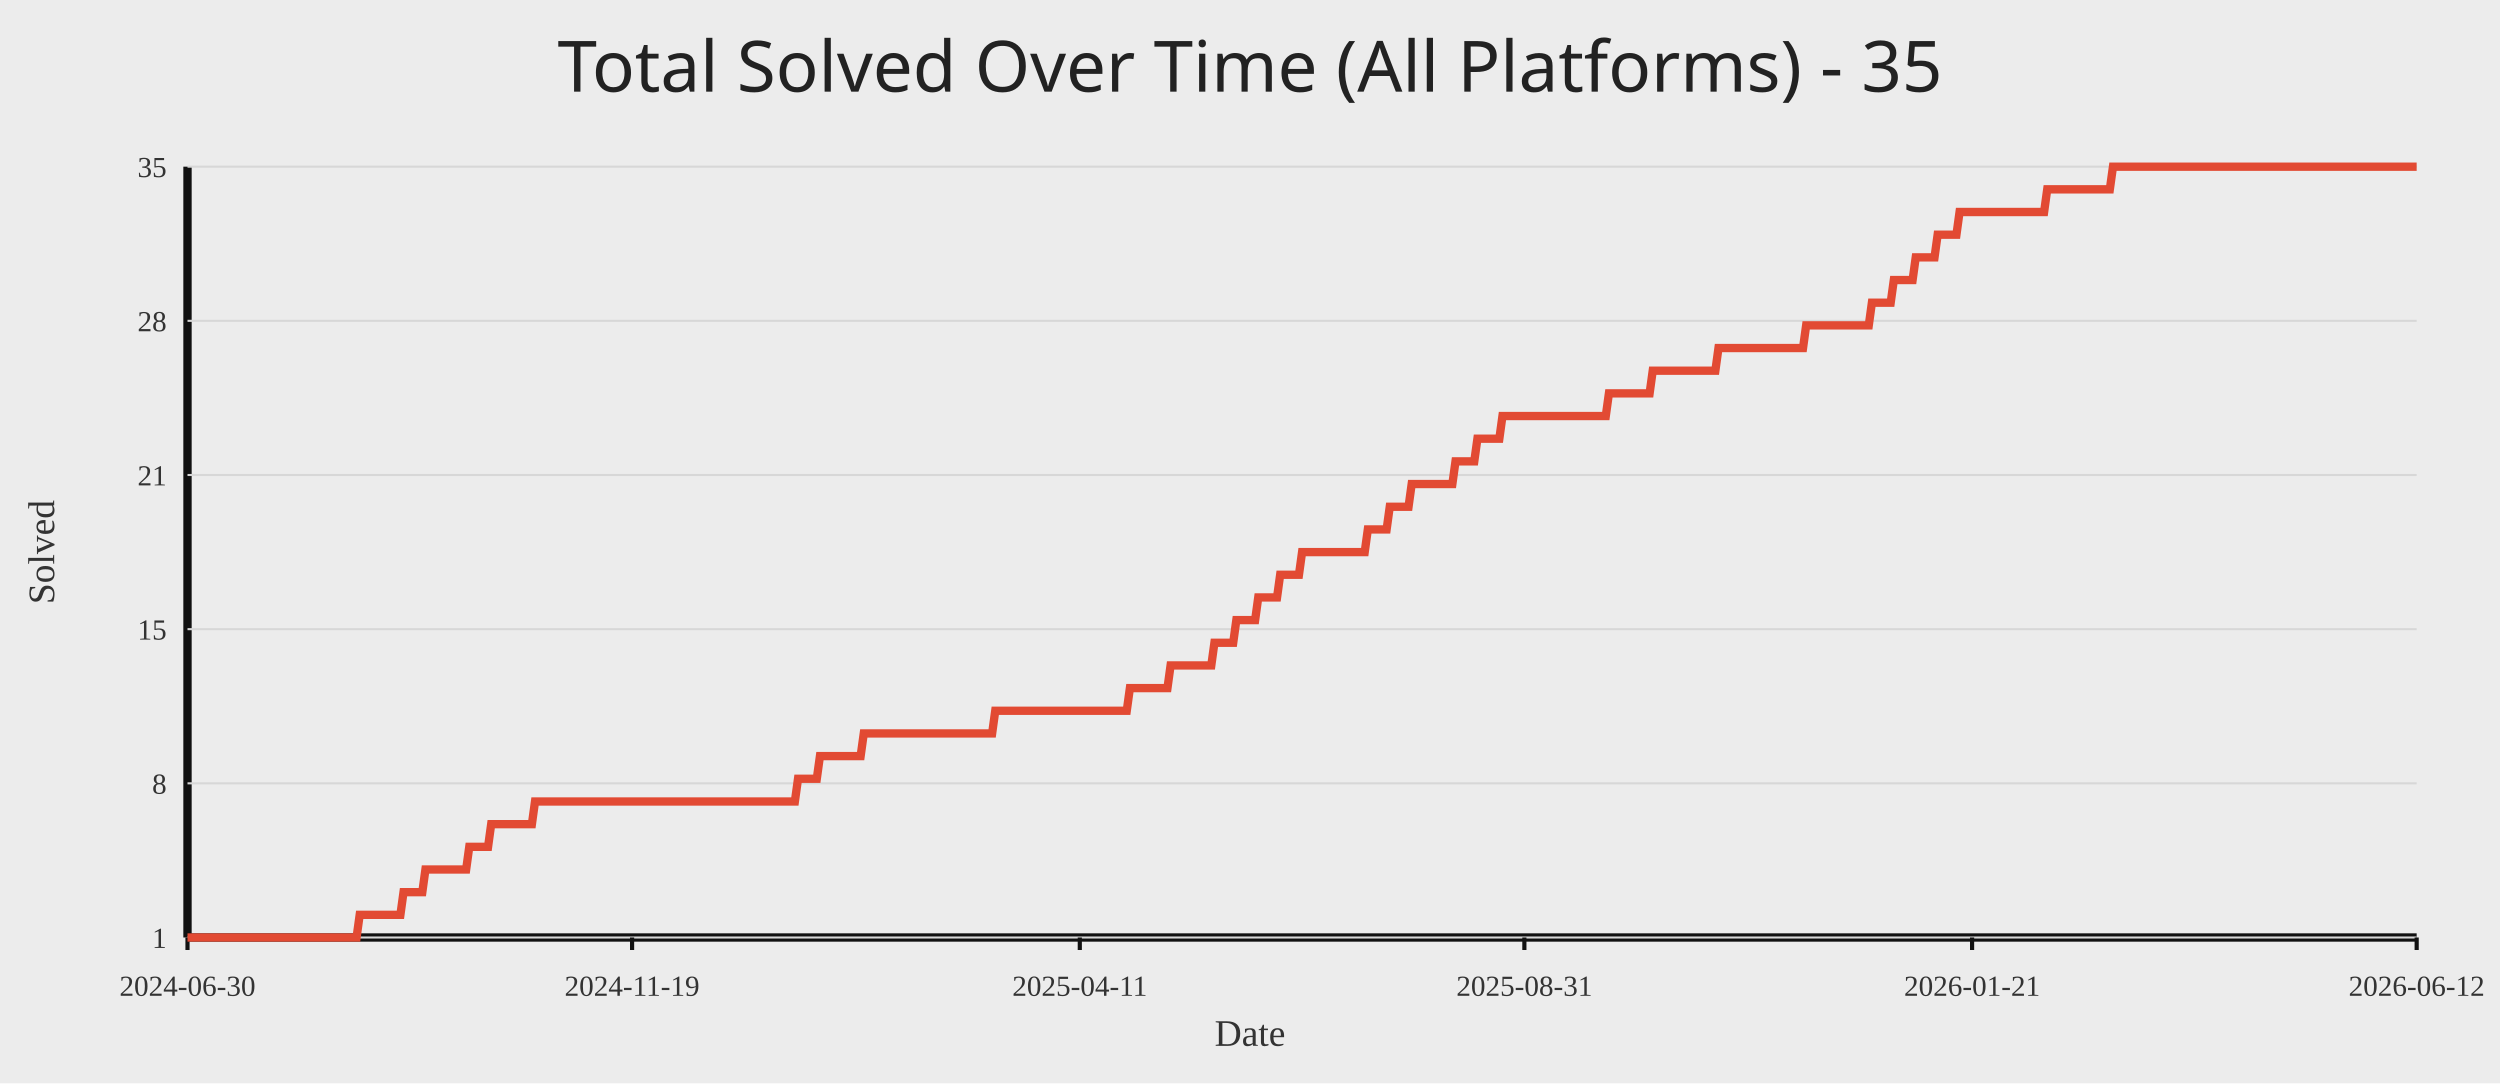
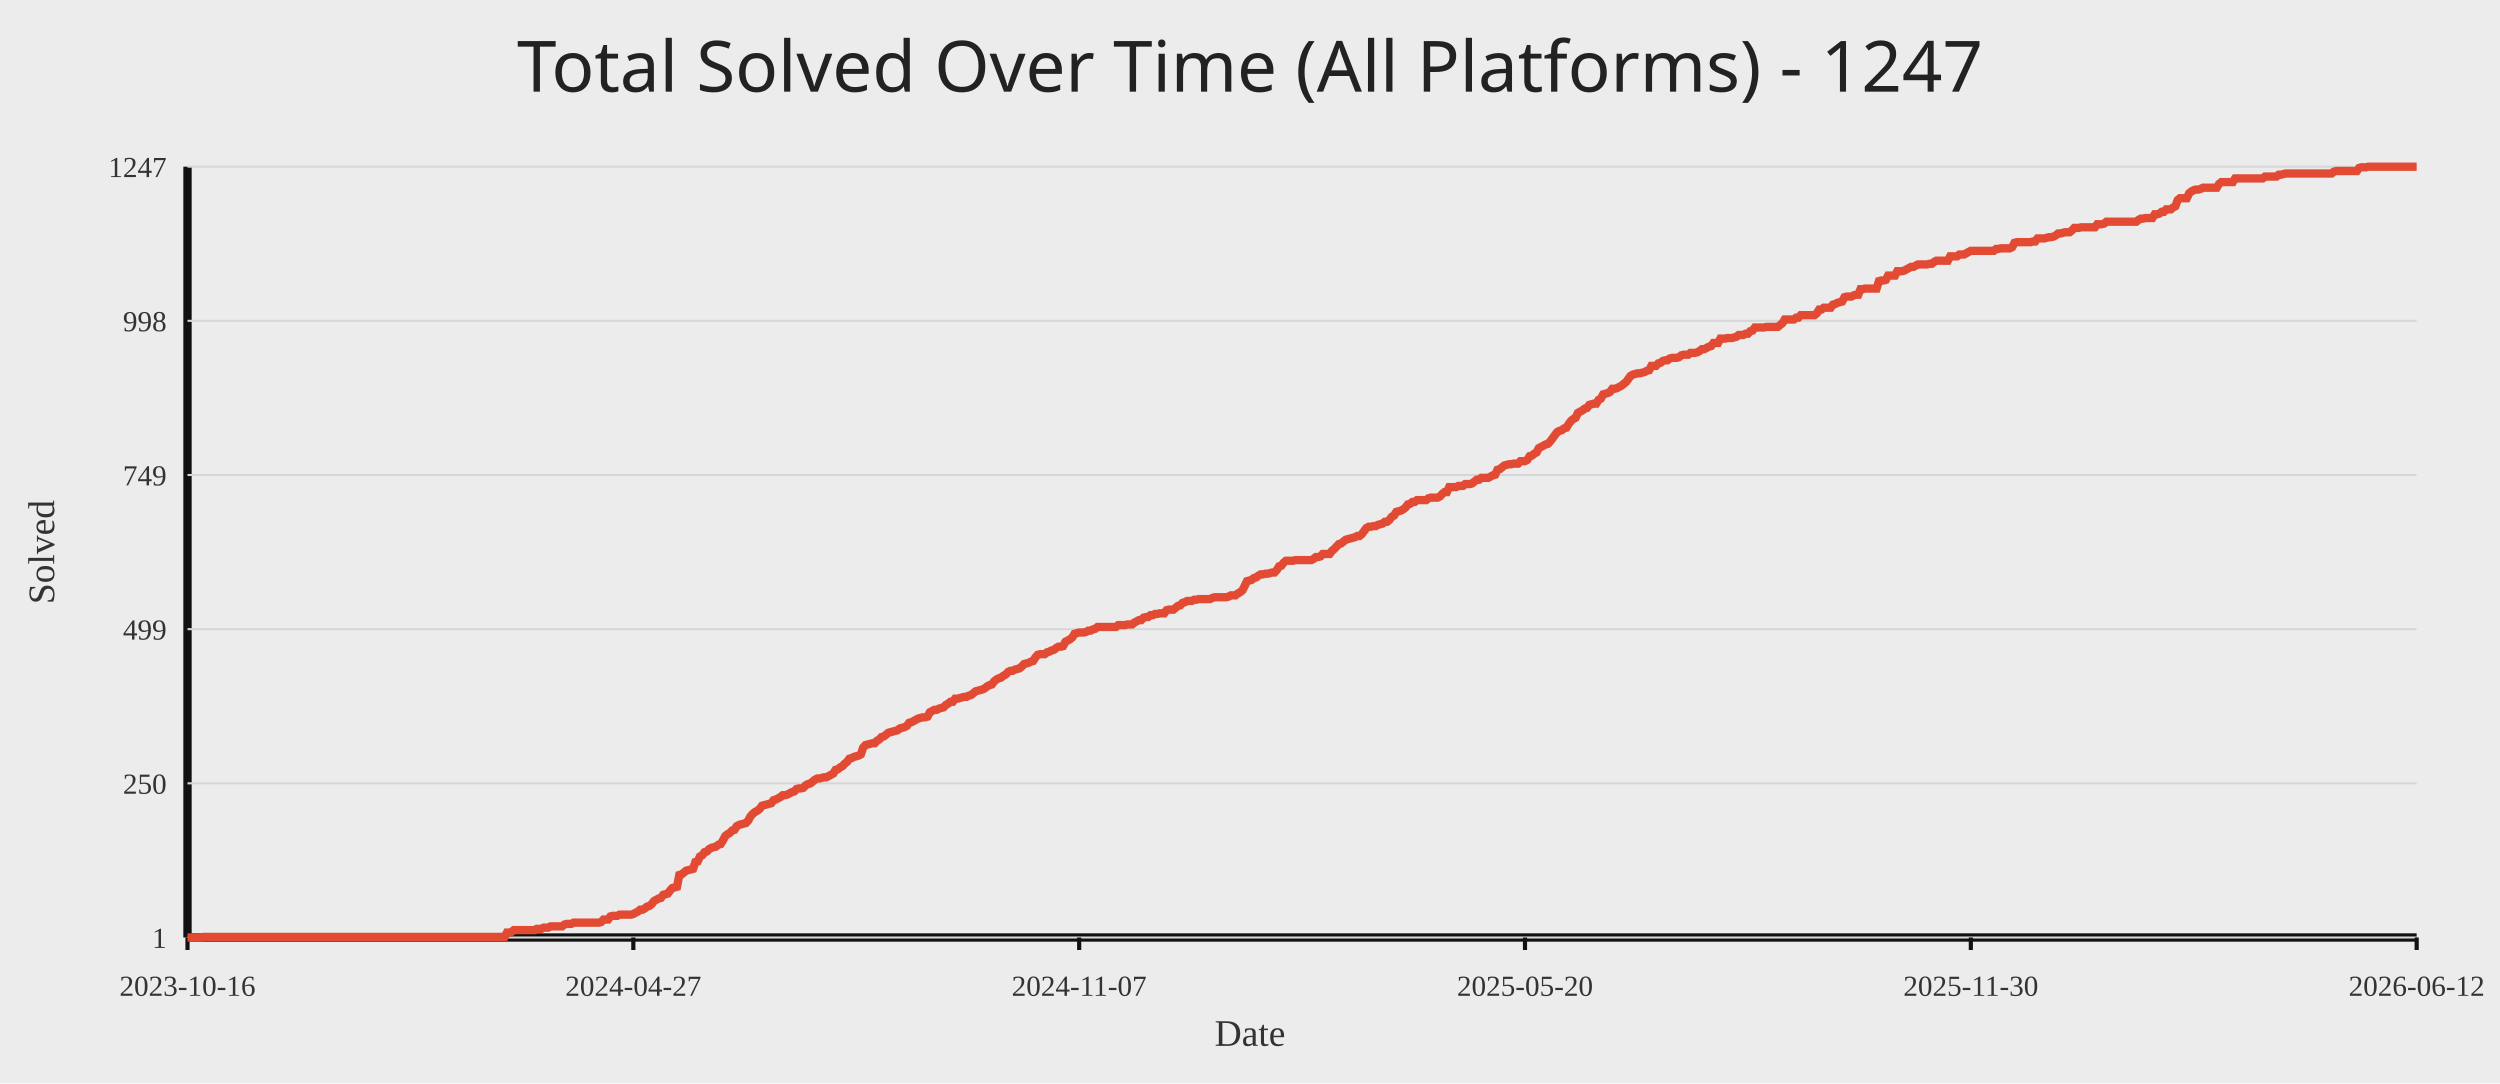
<svg xmlns="http://www.w3.org/2000/svg" width="1200" height="520">
  <rect width="100%" height="100%" fill="#ececec" />
-   <text x="50%" y="44" text-anchor="middle" fill="#222" font-size="34" font-family="Comic Sans MS, Segoe UI">Total Solved Over Time (All Platforms) - 35</text>
+   <text x="50%" y="44" text-anchor="middle" fill="#222" font-size="34" font-family="Comic Sans MS, Segoe UI">Total Solved Over Time (All Platforms) - 1247</text>
  <line x1="90" y1="450" x2="1160" y2="450" stroke="#111" stroke-width="4" />
  <line x1="90" y1="80" x2="90" y2="450" stroke="#111" stroke-width="4" />
  <line x1="90" y1="450.00" x2="1160" y2="450.00" stroke="#d7d7d7" stroke-width="1" />
  <text x="80" y="455.00" text-anchor="end" fill="#333" font-size="14">1</text>
  <line x1="90" y1="376.00" x2="1160" y2="376.00" stroke="#d7d7d7" stroke-width="1" />
-   <text x="80" y="381.00" text-anchor="end" fill="#333" font-size="14">8</text>
+   <text x="80" y="381.00" text-anchor="end" fill="#333" font-size="14">250</text>
  <line x1="90" y1="302.00" x2="1160" y2="302.00" stroke="#d7d7d7" stroke-width="1" />
-   <text x="80" y="307.00" text-anchor="end" fill="#333" font-size="14">15</text>
+   <text x="80" y="307.00" text-anchor="end" fill="#333" font-size="14">499</text>
  <line x1="90" y1="228.00" x2="1160" y2="228.00" stroke="#d7d7d7" stroke-width="1" />
-   <text x="80" y="233.00" text-anchor="end" fill="#333" font-size="14">21</text>
+   <text x="80" y="233.00" text-anchor="end" fill="#333" font-size="14">749</text>
  <line x1="90" y1="154.00" x2="1160" y2="154.00" stroke="#d7d7d7" stroke-width="1" />
-   <text x="80" y="159.00" text-anchor="end" fill="#333" font-size="14">28</text>
+   <text x="80" y="159.00" text-anchor="end" fill="#333" font-size="14">998</text>
  <line x1="90" y1="80.00" x2="1160" y2="80.00" stroke="#d7d7d7" stroke-width="1" />
-   <text x="80" y="85.00" text-anchor="end" fill="#333" font-size="14">35</text>
+   <text x="80" y="85.00" text-anchor="end" fill="#333" font-size="14">1247</text>
  <line x1="90.00" y1="450" x2="90.00" y2="456" stroke="#111" stroke-width="2" />
-   <text x="90.00" y="478" text-anchor="middle" fill="#333" font-size="14">2024-06-30</text>
-   <line x1="303.40" y1="450" x2="303.40" y2="456" stroke="#111" stroke-width="2" />
-   <text x="303.40" y="478" text-anchor="middle" fill="#333" font-size="14">2024-11-19</text>
-   <line x1="518.30" y1="450" x2="518.30" y2="456" stroke="#111" stroke-width="2" />
-   <text x="518.30" y="478" text-anchor="middle" fill="#333" font-size="14">2025-04-11</text>
-   <line x1="731.70" y1="450" x2="731.70" y2="456" stroke="#111" stroke-width="2" />
-   <text x="731.70" y="478" text-anchor="middle" fill="#333" font-size="14">2025-08-31</text>
-   <line x1="946.60" y1="450" x2="946.60" y2="456" stroke="#111" stroke-width="2" />
-   <text x="946.60" y="478" text-anchor="middle" fill="#333" font-size="14">2026-01-21</text>
+   <text x="90.00" y="478" text-anchor="middle" fill="#333" font-size="14">2023-10-16</text>
+   <line x1="304.00" y1="450" x2="304.00" y2="456" stroke="#111" stroke-width="2" />
+   <text x="304.00" y="478" text-anchor="middle" fill="#333" font-size="14">2024-04-27</text>
+   <line x1="518.00" y1="450" x2="518.00" y2="456" stroke="#111" stroke-width="2" />
+   <text x="518.00" y="478" text-anchor="middle" fill="#333" font-size="14">2024-11-07</text>
+   <line x1="732.00" y1="450" x2="732.00" y2="456" stroke="#111" stroke-width="2" />
+   <text x="732.00" y="478" text-anchor="middle" fill="#333" font-size="14">2025-05-20</text>
+   <line x1="946.00" y1="450" x2="946.00" y2="456" stroke="#111" stroke-width="2" />
+   <text x="946.00" y="478" text-anchor="middle" fill="#333" font-size="14">2025-11-30</text>
  <line x1="1160.00" y1="450" x2="1160.00" y2="456" stroke="#111" stroke-width="2" />
  <text x="1160.00" y="478" text-anchor="middle" fill="#333" font-size="14">2026-06-12</text>
-   <polyline fill="none" stroke="#e24a33" stroke-width="4" points="90.00,450.00 91.50,450.00 93.01,450.00 94.51,450.00 96.01,450.00 97.51,450.00 99.02,450.00 100.52,450.00 102.02,450.00 103.53,450.00 105.03,450.00 106.53,450.00 108.03,450.00 109.54,450.00 111.04,450.00 112.54,450.00 114.04,450.00 115.55,450.00 117.05,450.00 118.55,450.00 120.06,450.00 121.56,450.00 123.06,450.00 124.56,450.00 126.07,450.00 127.57,450.00 129.07,450.00 130.58,450.00 132.08,450.00 133.58,450.00 135.08,450.00 136.59,450.00 138.09,450.00 139.59,450.00 141.10,450.00 142.60,450.00 144.10,450.00 145.60,450.00 147.11,450.00 148.61,450.00 150.11,450.00 151.62,450.00 153.12,450.00 154.62,450.00 156.12,450.00 157.63,450.00 159.13,450.00 160.63,450.00 162.13,450.00 163.64,450.00 165.14,450.00 166.64,450.00 168.15,450.00 169.65,450.00 171.15,450.00 172.65,439.12 174.16,439.12 175.66,439.12 177.16,439.12 178.67,439.12 180.17,439.12 181.67,439.12 183.17,439.12 184.68,439.12 186.18,439.12 187.68,439.12 189.19,439.12 190.69,439.12 192.19,439.12 193.69,428.24 195.20,428.24 196.70,428.24 198.20,428.24 199.71,428.24 201.21,428.24 202.71,428.24 204.21,417.35 205.72,417.35 207.22,417.35 208.72,417.35 210.22,417.35 211.73,417.35 213.23,417.35 214.73,417.35 216.24,417.35 217.74,417.35 219.24,417.35 220.74,417.35 222.25,417.35 223.75,417.35 225.25,406.47 226.76,406.47 228.26,406.47 229.76,406.47 231.26,406.47 232.77,406.47 234.27,406.47 235.77,395.59 237.28,395.59 238.78,395.59 240.28,395.59 241.78,395.59 243.29,395.59 244.79,395.59 246.29,395.59 247.79,395.59 249.30,395.59 250.80,395.59 252.30,395.59 253.81,395.59 255.31,395.59 256.81,384.71 258.31,384.71 259.82,384.71 261.32,384.71 262.82,384.71 264.33,384.71 265.83,384.71 267.33,384.71 268.83,384.71 270.34,384.71 271.84,384.71 273.34,384.71 274.85,384.71 276.35,384.71 277.85,384.71 279.35,384.71 280.86,384.71 282.36,384.71 283.86,384.71 285.37,384.71 286.87,384.71 288.37,384.71 289.87,384.71 291.38,384.71 292.88,384.71 294.38,384.71 295.88,384.71 297.39,384.71 298.89,384.71 300.39,384.71 301.90,384.71 303.40,384.71 304.90,384.71 306.40,384.71 307.91,384.71 309.41,384.71 310.91,384.71 312.42,384.71 313.92,384.71 315.42,384.71 316.92,384.71 318.43,384.71 319.93,384.71 321.43,384.71 322.94,384.71 324.44,384.71 325.94,384.71 327.44,384.71 328.95,384.71 330.45,384.71 331.95,384.71 333.46,384.71 334.96,384.71 336.46,384.71 337.96,384.71 339.47,384.71 340.97,384.71 342.47,384.71 343.97,384.71 345.48,384.71 346.98,384.71 348.48,384.71 349.99,384.71 351.49,384.71 352.99,384.71 354.49,384.71 356.00,384.71 357.50,384.71 359.00,384.71 360.51,384.71 362.01,384.71 363.51,384.71 365.01,384.71 366.52,384.71 368.02,384.71 369.52,384.71 371.03,384.71 372.53,384.71 374.03,384.71 375.53,384.71 377.04,384.71 378.54,384.71 380.04,384.71 381.54,384.71 383.05,373.82 384.55,373.82 386.05,373.82 387.56,373.82 389.06,373.82 390.56,373.82 392.06,373.82 393.57,362.94 395.07,362.94 396.57,362.94 398.08,362.94 399.58,362.94 401.08,362.94 402.58,362.94 404.09,362.94 405.59,362.94 407.09,362.94 408.60,362.94 410.10,362.94 411.60,362.94 413.10,362.94 414.61,352.06 416.11,352.06 417.61,352.06 419.12,352.06 420.62,352.06 422.12,352.06 423.62,352.06 425.13,352.06 426.63,352.06 428.13,352.06 429.63,352.06 431.14,352.06 432.64,352.06 434.14,352.06 435.65,352.06 437.15,352.06 438.65,352.06 440.15,352.06 441.66,352.06 443.16,352.06 444.66,352.06 446.17,352.06 447.67,352.06 449.17,352.06 450.67,352.06 452.18,352.06 453.68,352.06 455.18,352.06 456.69,352.06 458.19,352.06 459.69,352.06 461.19,352.06 462.70,352.06 464.20,352.06 465.70,352.06 467.21,352.06 468.71,352.06 470.21,352.06 471.71,352.06 473.22,352.06 474.72,352.06 476.22,352.06 477.72,341.18 479.23,341.18 480.73,341.18 482.23,341.18 483.74,341.18 485.24,341.18 486.74,341.18 488.24,341.18 489.75,341.18 491.25,341.18 492.75,341.18 494.26,341.18 495.76,341.18 497.26,341.18 498.76,341.18 500.27,341.18 501.77,341.18 503.27,341.18 504.78,341.18 506.28,341.18 507.78,341.18 509.28,341.18 510.79,341.18 512.29,341.18 513.79,341.18 515.29,341.18 516.80,341.18 518.30,341.18 519.80,341.18 521.31,341.18 522.81,341.18 524.31,341.18 525.81,341.18 527.32,341.18 528.82,341.18 530.32,341.18 531.83,341.18 533.33,341.18 534.83,341.18 536.33,341.18 537.84,341.18 539.34,341.18 540.84,341.18 542.35,330.29 543.85,330.29 545.35,330.29 546.85,330.29 548.36,330.29 549.86,330.29 551.36,330.29 552.87,330.29 554.37,330.29 555.87,330.29 557.37,330.29 558.88,330.29 560.38,330.29 561.88,319.41 563.38,319.41 564.89,319.41 566.39,319.41 567.89,319.41 569.40,319.41 570.90,319.41 572.40,319.41 573.90,319.41 575.41,319.41 576.91,319.41 578.41,319.41 579.92,319.41 581.42,319.41 582.92,308.53 584.42,308.53 585.93,308.53 587.43,308.53 588.93,308.53 590.44,308.53 591.94,308.53 593.44,297.65 594.94,297.65 596.45,297.65 597.95,297.65 599.45,297.65 600.96,297.65 602.46,297.65 603.96,286.76 605.46,286.76 606.97,286.76 608.47,286.76 609.97,286.76 611.47,286.76 612.98,286.76 614.48,275.88 615.98,275.88 617.49,275.88 618.99,275.88 620.49,275.88 621.99,275.88 623.50,275.88 625.00,265.00 626.50,265.00 628.01,265.00 629.51,265.00 631.01,265.00 632.51,265.00 634.02,265.00 635.52,265.00 637.02,265.00 638.53,265.00 640.03,265.00 641.53,265.00 643.03,265.00 644.54,265.00 646.04,265.00 647.54,265.00 649.04,265.00 650.55,265.00 652.05,265.00 653.55,265.00 655.06,265.00 656.56,254.12 658.06,254.12 659.56,254.12 661.07,254.12 662.57,254.12 664.07,254.12 665.58,254.12 667.08,243.24 668.58,243.24 670.08,243.24 671.59,243.24 673.09,243.24 674.59,243.24 676.10,243.24 677.60,232.35 679.10,232.35 680.60,232.35 682.11,232.35 683.61,232.35 685.11,232.35 686.62,232.35 688.12,232.35 689.62,232.35 691.12,232.35 692.63,232.35 694.13,232.35 695.63,232.35 697.13,232.35 698.64,221.47 700.14,221.47 701.64,221.47 703.15,221.47 704.65,221.47 706.15,221.47 707.65,221.47 709.16,210.59 710.66,210.59 712.16,210.59 713.67,210.59 715.17,210.59 716.67,210.59 718.17,210.59 719.68,210.59 721.18,199.71 722.68,199.71 724.19,199.71 725.69,199.71 727.19,199.71 728.69,199.71 730.20,199.71 731.70,199.71 733.20,199.71 734.71,199.71 736.21,199.71 737.71,199.71 739.21,199.71 740.72,199.71 742.22,199.71 743.72,199.71 745.22,199.71 746.73,199.71 748.23,199.71 749.73,199.71 751.24,199.71 752.74,199.71 754.24,199.71 755.74,199.71 757.25,199.71 758.75,199.71 760.25,199.71 761.76,199.71 763.26,199.71 764.76,199.71 766.26,199.71 767.77,199.71 769.27,199.71 770.77,199.71 772.28,188.82 773.78,188.82 775.28,188.82 776.78,188.82 778.29,188.82 779.79,188.82 781.29,188.82 782.79,188.82 784.30,188.82 785.80,188.82 787.30,188.82 788.81,188.82 790.31,188.82 791.81,188.82 793.31,177.94 794.82,177.94 796.32,177.94 797.82,177.94 799.33,177.94 800.83,177.94 802.33,177.94 803.83,177.94 805.34,177.94 806.84,177.94 808.34,177.94 809.85,177.94 811.35,177.94 812.85,177.94 814.35,177.94 815.86,177.94 817.36,177.94 818.86,177.94 820.37,177.94 821.87,177.94 823.37,177.94 824.87,167.06 826.38,167.06 827.88,167.06 829.38,167.06 830.88,167.06 832.39,167.06 833.89,167.06 835.39,167.06 836.90,167.06 838.40,167.06 839.90,167.06 841.40,167.06 842.91,167.06 844.41,167.06 845.91,167.06 847.42,167.06 848.92,167.06 850.42,167.06 851.92,167.06 853.43,167.06 854.93,167.06 856.43,167.06 857.94,167.06 859.44,167.06 860.94,167.06 862.44,167.06 863.95,167.06 865.45,167.06 866.95,156.18 868.46,156.18 869.96,156.18 871.46,156.18 872.96,156.18 874.47,156.18 875.97,156.18 877.47,156.18 878.97,156.18 880.48,156.18 881.98,156.18 883.48,156.18 884.99,156.18 886.49,156.18 887.99,156.18 889.49,156.18 891.00,156.18 892.50,156.18 894.00,156.18 895.51,156.18 897.01,156.18 898.51,145.29 900.01,145.29 901.52,145.29 903.02,145.29 904.52,145.29 906.03,145.29 907.53,145.29 909.03,134.41 910.53,134.41 912.04,134.41 913.54,134.41 915.04,134.41 916.54,134.41 918.05,134.41 919.55,123.53 921.05,123.53 922.56,123.53 924.06,123.53 925.56,123.53 927.06,123.53 928.57,123.53 930.07,112.65 931.57,112.65 933.08,112.65 934.58,112.65 936.08,112.65 937.58,112.65 939.09,112.65 940.59,101.76 942.09,101.76 943.60,101.76 945.10,101.76 946.60,101.76 948.10,101.76 949.61,101.76 951.11,101.76 952.61,101.76 954.12,101.76 955.62,101.76 957.12,101.76 958.62,101.76 960.13,101.76 961.63,101.76 963.13,101.76 964.63,101.76 966.14,101.76 967.64,101.76 969.14,101.76 970.65,101.76 972.15,101.76 973.65,101.76 975.15,101.76 976.66,101.76 978.16,101.76 979.66,101.76 981.17,101.76 982.67,90.88 984.17,90.88 985.67,90.88 987.18,90.88 988.68,90.88 990.18,90.88 991.69,90.88 993.19,90.88 994.69,90.88 996.19,90.88 997.70,90.88 999.20,90.88 1000.70,90.88 1002.21,90.88 1003.71,90.88 1005.21,90.88 1006.71,90.88 1008.22,90.88 1009.72,90.88 1011.22,90.88 1012.72,90.88 1014.23,80.00 1015.73,80.00 1017.23,80.00 1018.74,80.00 1020.24,80.00 1021.74,80.00 1023.24,80.00 1024.75,80.00 1026.25,80.00 1027.75,80.00 1029.26,80.00 1030.76,80.00 1032.26,80.00 1033.76,80.00 1035.27,80.00 1036.77,80.00 1038.27,80.00 1039.78,80.00 1041.28,80.00 1042.78,80.00 1044.28,80.00 1045.79,80.00 1047.29,80.00 1048.79,80.00 1050.29,80.00 1051.80,80.00 1053.30,80.00 1054.80,80.00 1056.31,80.00 1057.81,80.00 1059.31,80.00 1060.81,80.00 1062.32,80.00 1063.82,80.00 1065.32,80.00 1066.83,80.00 1068.33,80.00 1069.83,80.00 1071.33,80.00 1072.84,80.00 1074.34,80.00 1075.84,80.00 1077.35,80.00 1078.85,80.00 1080.35,80.00 1081.85,80.00 1083.36,80.00 1084.86,80.00 1086.36,80.00 1087.87,80.00 1089.37,80.00 1090.87,80.00 1092.37,80.00 1093.88,80.00 1095.38,80.00 1096.88,80.00 1098.38,80.00 1099.89,80.00 1101.39,80.00 1102.89,80.00 1104.40,80.00 1105.90,80.00 1107.40,80.00 1108.90,80.00 1110.41,80.00 1111.91,80.00 1113.41,80.00 1114.92,80.00 1116.42,80.00 1117.92,80.00 1119.42,80.00 1120.93,80.00 1122.43,80.00 1123.93,80.00 1125.44,80.00 1126.94,80.00 1128.44,80.00 1129.94,80.00 1131.45,80.00 1132.95,80.00 1134.45,80.00 1135.96,80.00 1137.46,80.00 1138.96,80.00 1140.46,80.00 1141.97,80.00 1143.47,80.00 1144.97,80.00 1146.47,80.00 1147.98,80.00 1149.48,80.00 1150.98,80.00 1152.49,80.00 1153.99,80.00 1155.49,80.00 1156.99,80.00 1158.50,80.00 1160.00,80.00" />
+   <polyline fill="none" stroke="#e24a33" stroke-width="4" points="90.00,450.00 91.10,450.00 92.21,450.00 93.31,450.00 94.41,450.00 95.52,450.00 96.62,450.00 97.72,449.70 98.82,449.70 99.93,449.70 101.03,449.70 102.13,449.70 103.24,449.70 104.34,449.70 105.44,449.70 106.55,449.70 107.65,449.70 108.75,449.70 109.86,449.70 110.96,449.70 112.06,449.70 113.16,449.70 114.27,449.70 115.37,449.70 116.47,449.70 117.58,449.70 118.68,449.70 119.78,449.70 120.89,449.70 121.99,449.70 123.09,449.70 124.20,449.70 125.30,449.70 126.40,449.70 127.51,449.70 128.61,449.70 129.71,449.70 130.81,449.70 131.92,449.70 133.02,449.70 134.12,449.70 135.23,449.70 136.33,449.70 137.43,449.70 138.54,449.70 139.64,449.70 140.74,449.70 141.85,449.70 142.95,449.70 144.05,449.70 145.15,449.70 146.26,449.70 147.36,449.70 148.46,449.70 149.57,449.70 150.67,449.70 151.77,449.70 152.88,449.70 153.98,449.70 155.08,449.70 156.19,449.70 157.29,449.70 158.39,449.70 159.49,449.70 160.60,449.70 161.70,449.70 162.80,449.70 163.91,449.70 165.01,449.70 166.11,449.70 167.22,449.70 168.32,449.70 169.42,449.70 170.53,449.70 171.63,449.70 172.73,449.70 173.84,449.70 174.94,449.70 176.04,449.70 177.14,449.70 178.25,449.70 179.35,449.70 180.45,449.70 181.56,449.70 182.66,449.70 183.76,449.70 184.87,449.70 185.97,449.70 187.07,449.70 188.18,449.70 189.28,449.70 190.38,449.70 191.48,449.70 192.59,449.70 193.69,449.70 194.79,449.70 195.90,449.70 197.00,449.70 198.10,449.70 199.21,449.70 200.31,449.70 201.41,449.70 202.52,449.70 203.62,449.70 204.72,449.70 205.82,449.70 206.93,449.70 208.03,449.70 209.13,449.70 210.24,449.70 211.34,449.70 212.44,449.70 213.55,449.70 214.65,449.70 215.75,449.70 216.86,449.70 217.96,449.70 219.06,449.70 220.16,449.70 221.27,449.70 222.37,449.70 223.47,449.70 224.58,449.70 225.68,449.70 226.78,449.70 227.89,449.70 228.99,449.70 230.09,449.70 231.20,449.70 232.30,449.70 233.40,449.70 234.51,449.70 235.61,449.70 236.71,449.70 237.81,449.70 238.92,449.70 240.02,449.70 241.12,449.70 242.23,449.70 243.33,447.62 244.43,447.62 245.54,447.33 246.64,446.44 247.74,446.44 248.85,446.44 249.95,446.44 251.05,446.44 252.15,446.44 253.26,446.44 254.36,446.44 255.46,446.44 256.57,446.44 257.67,445.84 258.77,445.84 259.88,445.84 260.98,445.25 262.08,445.25 263.19,445.25 264.29,444.65 265.39,444.65 266.49,444.65 267.60,444.65 268.70,444.65 269.80,444.65 270.91,443.76 272.01,443.47 273.11,443.47 274.22,443.47 275.32,442.87 276.42,442.87 277.53,442.87 278.63,442.87 279.73,442.87 280.84,442.87 281.94,442.87 283.04,442.87 284.14,442.87 285.25,442.87 286.35,442.87 287.45,442.87 288.56,442.58 289.66,441.39 290.76,441.39 291.87,441.39 292.97,439.90 294.07,439.61 295.18,439.61 296.28,439.61 297.38,439.01 298.48,439.01 299.59,439.01 300.69,439.01 301.79,439.01 302.90,439.01 304.00,438.72 305.10,438.12 306.21,437.53 307.31,436.64 308.41,436.64 309.52,436.04 310.62,435.15 311.72,434.86 312.82,433.96 313.93,432.48 315.03,431.89 316.13,431.29 317.24,431.00 318.34,429.51 319.44,429.21 320.55,428.92 321.65,427.43 322.75,426.24 323.86,425.95 324.96,425.65 326.06,420.01 327.16,419.71 328.27,418.82 329.37,417.93 330.47,417.63 331.58,417.34 332.68,417.04 333.78,413.77 334.89,413.48 335.99,411.10 337.09,410.51 338.20,409.02 339.30,408.72 340.40,407.54 341.51,406.94 342.61,406.65 343.71,406.35 344.81,405.46 345.92,405.16 347.02,403.38 348.12,401.30 349.23,400.41 350.33,399.82 351.43,398.63 352.54,398.33 353.64,396.55 354.74,395.96 355.85,395.66 356.95,395.36 358.05,395.06 359.15,393.88 360.26,391.80 361.36,390.61 362.46,389.72 363.57,389.13 364.67,388.23 365.77,386.75 366.88,386.45 367.98,386.16 369.08,385.86 370.19,385.56 371.29,384.08 372.39,383.78 373.49,383.19 374.60,382.59 375.70,381.70 376.80,381.70 377.91,381.40 379.01,380.81 380.11,380.22 381.22,379.92 382.32,378.73 383.42,378.43 384.53,378.43 385.63,378.14 386.73,376.95 387.84,376.36 388.94,376.06 390.04,375.17 391.14,374.28 392.25,373.68 393.35,373.68 394.45,373.39 395.56,373.09 396.66,373.09 397.76,372.50 398.87,371.90 399.97,371.31 401.07,369.53 402.18,369.23 403.28,368.34 404.38,367.74 405.48,366.56 406.59,365.67 407.69,364.18 408.79,363.88 409.90,363.29 411.00,362.99 412.10,362.70 413.21,362.10 414.31,358.84 415.41,357.65 416.52,357.35 417.62,357.05 418.72,356.76 419.82,356.76 420.93,355.57 422.03,354.98 423.13,353.79 424.24,353.49 425.34,352.60 426.44,351.71 427.55,351.41 428.65,351.12 429.75,350.82 430.86,350.52 431.96,349.63 433.06,349.33 434.16,349.04 435.27,348.44 436.37,346.96 437.47,346.66 438.58,346.07 439.68,345.47 440.78,344.88 441.89,344.58 442.99,344.29 444.09,344.29 445.20,343.99 446.30,341.91 447.40,341.32 448.51,340.72 449.61,340.72 450.71,340.13 451.81,339.83 452.92,339.53 454.02,338.35 455.12,337.75 456.23,336.86 457.33,336.86 458.43,335.38 459.54,335.38 460.64,335.08 461.74,334.78 462.85,334.49 463.95,334.49 465.05,333.89 466.15,333.60 467.26,332.70 468.36,331.81 469.46,331.52 470.57,331.22 471.67,330.92 472.77,330.33 473.88,329.44 474.98,328.84 476.08,328.55 477.19,327.06 478.29,326.17 479.39,325.58 480.49,325.28 481.60,324.39 482.70,323.80 483.80,322.61 484.91,322.01 486.01,322.01 487.11,321.42 488.22,321.12 489.32,320.83 490.42,319.94 491.53,318.75 492.63,318.45 493.73,318.15 494.84,317.56 495.94,317.26 497.04,315.48 498.14,314.29 499.25,314.00 500.35,314.00 501.45,314.00 502.56,313.11 503.66,312.81 504.76,312.22 505.87,311.92 506.97,311.03 508.07,310.43 509.18,310.43 510.28,310.14 511.38,308.06 512.48,307.46 513.59,306.87 514.69,305.98 515.79,304.20 516.90,303.90 518.00,303.60 519.10,303.60 520.21,303.60 521.31,303.31 522.41,302.71 523.52,302.71 524.62,302.12 525.72,301.82 526.82,300.93 527.93,300.93 529.03,300.93 530.13,300.93 531.24,300.93 532.34,300.93 533.44,300.93 534.55,300.93 535.65,300.93 536.75,300.04 537.86,300.04 538.96,300.04 540.06,300.04 541.16,299.74 542.27,299.74 543.37,299.74 544.47,298.85 545.58,298.26 546.68,297.66 547.78,297.66 548.89,296.48 549.99,296.18 551.09,296.18 552.20,295.29 553.30,295.29 554.40,294.70 555.51,294.70 556.61,294.40 557.71,294.40 558.81,294.40 559.92,292.91 561.02,292.62 562.12,292.62 563.23,292.62 564.33,291.73 565.43,290.83 566.54,290.54 567.64,289.35 568.74,289.05 569.85,288.46 570.95,288.46 572.05,288.46 573.15,287.87 574.26,287.87 575.36,287.57 576.46,287.57 577.57,287.57 578.67,287.57 579.77,287.57 580.88,287.57 581.98,286.97 583.08,286.68 584.19,286.68 585.29,286.68 586.39,286.68 587.49,286.68 588.60,286.68 589.70,286.38 590.80,285.79 591.91,285.79 593.01,285.79 594.11,284.90 595.22,284.30 596.32,283.41 597.42,281.33 598.53,278.96 599.63,278.66 600.73,278.36 601.84,277.47 602.94,277.17 604.04,276.28 605.14,275.69 606.25,275.69 607.35,275.39 608.45,275.39 609.56,275.10 610.66,274.80 611.76,274.80 612.87,273.61 613.97,271.83 615.07,271.53 616.18,270.05 617.28,269.16 618.38,269.16 619.48,269.16 620.59,269.16 621.69,268.86 622.79,268.86 623.90,268.86 625.00,268.86 626.10,268.86 627.21,268.86 628.31,268.86 629.41,268.86 630.52,268.27 631.62,267.38 632.72,267.38 633.82,267.08 634.93,265.89 636.03,265.89 637.13,265.89 638.24,265.89 639.34,264.41 640.44,263.52 641.55,262.33 642.65,261.14 643.75,260.84 644.86,259.95 645.96,259.06 647.06,258.76 648.16,258.47 649.27,258.17 650.37,257.87 651.47,257.28 652.58,257.28 653.68,256.39 654.78,254.90 655.89,253.42 656.99,252.83 658.09,252.83 659.20,252.53 660.30,252.53 661.40,251.93 662.51,251.64 663.61,251.34 664.71,250.45 665.81,250.45 666.92,249.56 668.02,248.07 669.12,247.48 670.23,245.70 671.33,245.40 672.43,245.10 673.54,244.51 674.64,243.62 675.74,242.13 676.85,241.84 677.95,240.95 679.05,240.95 680.15,240.06 681.26,240.06 682.36,240.06 683.46,240.06 684.57,240.06 685.67,239.17 686.77,238.87 687.88,238.87 688.98,238.87 690.08,238.87 691.19,238.27 692.29,237.09 693.39,236.20 694.49,236.20 695.60,233.82 696.70,233.82 697.80,233.82 698.91,233.82 700.01,233.23 701.11,233.23 702.22,233.23 703.32,232.34 704.42,232.34 705.53,232.34 706.63,232.04 707.73,231.15 708.84,230.26 709.94,230.26 711.04,229.37 712.14,229.37 713.25,229.37 714.35,229.37 715.45,228.77 716.56,228.18 717.66,227.88 718.76,225.51 719.87,225.21 720.97,224.32 722.07,223.43 723.18,223.13 724.28,222.83 725.38,222.83 726.48,222.54 727.59,222.54 728.69,222.54 729.79,221.35 730.90,221.35 732.00,221.35 733.10,220.75 734.21,218.97 735.31,218.68 736.41,217.78 737.52,217.19 738.62,215.11 739.72,214.52 740.82,213.92 741.93,213.33 743.03,213.03 744.13,211.85 745.24,210.36 746.34,208.88 747.44,207.39 748.55,206.80 749.65,206.50 750.75,205.61 751.86,205.31 752.96,203.53 754.06,202.05 755.16,201.16 756.27,200.56 757.37,198.19 758.47,197.59 759.58,197.00 760.68,196.11 761.78,195.81 762.89,194.33 763.99,194.03 765.09,193.73 766.20,193.73 767.30,191.95 768.40,191.36 769.51,189.28 770.61,188.98 771.71,188.68 772.81,188.09 773.92,186.61 775.02,186.61 776.12,186.31 777.23,185.71 778.33,185.12 779.43,184.23 780.54,183.34 781.64,181.85 782.74,180.37 783.85,179.78 784.95,179.48 786.05,179.18 787.15,179.18 788.26,178.88 789.36,178.59 790.46,177.99 791.57,177.70 792.67,175.62 793.77,175.62 794.88,175.62 795.98,174.43 797.08,174.13 798.19,173.24 799.29,172.95 800.39,172.95 801.49,172.05 802.60,171.76 803.70,171.76 804.80,171.76 805.91,171.46 807.01,170.57 808.11,170.27 809.22,170.27 810.32,170.27 811.42,169.38 812.53,169.38 813.63,169.38 814.73,169.09 815.84,168.49 816.94,167.60 818.04,167.60 819.14,167.01 820.25,166.41 821.35,166.12 822.45,164.63 823.56,164.63 824.66,164.63 825.76,162.55 826.87,162.55 827.97,162.55 829.07,162.26 830.18,162.26 831.28,162.26 832.38,161.96 833.48,161.66 834.59,160.77 835.69,160.77 836.79,160.77 837.90,160.18 839.00,160.18 840.10,158.99 841.21,158.69 842.31,157.21 843.41,157.21 844.52,157.21 845.62,157.21 846.72,157.21 847.82,156.91 848.93,156.91 850.03,156.91 851.13,156.91 852.24,156.91 853.34,156.91 854.44,156.02 855.55,155.13 856.65,153.35 857.75,153.35 858.86,153.35 859.96,153.35 861.06,153.35 862.16,152.46 863.27,152.46 864.37,151.27 865.47,151.27 866.58,151.27 867.68,151.27 868.78,151.27 869.89,151.27 870.99,151.27 872.09,150.38 873.20,148.60 874.30,148.60 875.40,147.70 876.51,147.70 877.61,147.70 878.71,147.70 879.81,146.22 880.92,145.92 882.02,145.33 883.12,145.03 884.23,144.74 885.33,142.66 886.43,142.36 887.54,142.36 888.64,142.36 889.74,141.77 890.85,141.47 891.95,141.47 893.05,138.80 894.15,138.80 895.26,138.50 896.36,138.50 897.46,138.50 898.57,138.50 899.67,138.50 900.77,138.50 901.88,134.94 902.98,134.64 904.08,134.64 905.19,134.34 906.29,132.26 907.39,132.26 908.49,132.26 909.60,132.26 910.70,130.18 911.80,130.18 912.91,130.18 914.01,129.89 915.11,129.29 916.22,128.70 917.32,128.11 918.42,128.11 919.53,127.51 920.63,126.92 921.73,126.92 922.84,126.92 923.94,126.92 925.04,126.92 926.14,126.62 927.25,126.62 928.35,125.73 929.45,125.14 930.56,125.14 931.66,125.14 932.76,125.14 933.87,125.14 934.97,125.14 936.07,123.06 937.18,123.06 938.28,123.06 939.38,123.06 940.48,122.17 941.59,122.17 942.69,122.17 943.79,121.57 944.90,120.98 946.00,120.39 947.10,120.39 948.21,120.39 949.31,120.39 950.41,120.39 951.52,120.39 952.62,120.39 953.72,120.39 954.82,120.39 955.93,120.39 957.03,120.39 958.13,119.49 959.24,119.49 960.34,119.20 961.44,119.20 962.55,119.20 963.65,119.20 964.75,119.20 965.86,118.60 966.96,116.52 968.06,116.23 969.16,116.23 970.27,116.23 971.37,116.23 972.47,116.23 973.58,116.23 974.68,116.23 975.78,115.93 976.89,115.93 977.99,114.45 979.09,114.45 980.20,114.45 981.30,114.45 982.40,114.15 983.51,113.85 984.61,113.85 985.71,113.56 986.81,112.96 987.92,112.07 989.02,112.07 990.12,111.77 991.23,111.48 992.33,111.48 993.43,111.48 994.54,110.59 995.64,109.40 996.74,109.40 997.85,109.40 998.95,109.10 1000.05,109.10 1001.15,109.10 1002.26,109.10 1003.36,109.10 1004.46,109.10 1005.57,109.10 1006.67,107.62 1007.77,107.62 1008.88,107.62 1009.98,107.32 1011.08,106.43 1012.19,106.43 1013.29,106.43 1014.39,106.43 1015.49,106.43 1016.60,106.43 1017.70,106.43 1018.80,106.43 1019.91,106.43 1021.01,106.43 1022.11,106.43 1023.22,106.43 1024.32,106.43 1025.42,106.43 1026.53,105.54 1027.63,104.94 1028.73,104.94 1029.84,104.65 1030.94,104.65 1032.04,104.65 1033.14,104.65 1034.25,102.87 1035.35,102.87 1036.45,102.57 1037.56,101.68 1038.66,101.68 1039.76,100.49 1040.87,100.49 1041.97,100.49 1043.07,99.60 1044.18,99.00 1045.28,96.04 1046.38,95.14 1047.48,95.14 1048.59,95.14 1049.69,95.14 1050.79,92.77 1051.90,91.88 1053.00,91.28 1054.10,90.99 1055.21,90.99 1056.31,90.69 1057.41,90.10 1058.52,90.10 1059.62,90.10 1060.72,90.10 1061.82,90.10 1062.93,90.10 1064.03,90.10 1065.13,88.31 1066.24,87.42 1067.34,87.42 1068.44,87.42 1069.55,87.42 1070.65,87.42 1071.75,87.42 1072.86,85.64 1073.96,85.64 1075.06,85.64 1076.16,85.64 1077.27,85.64 1078.37,85.64 1079.47,85.64 1080.58,85.64 1081.68,85.64 1082.78,85.64 1083.89,85.64 1084.99,85.64 1086.09,85.64 1087.20,84.75 1088.30,84.75 1089.40,84.75 1090.51,84.75 1091.61,84.75 1092.71,84.75 1093.81,83.86 1094.92,83.86 1096.02,83.56 1097.12,83.27 1098.23,83.27 1099.33,83.27 1100.43,83.27 1101.54,83.27 1102.64,83.27 1103.74,83.27 1104.85,83.27 1105.95,83.27 1107.05,83.27 1108.15,83.27 1109.26,83.27 1110.36,83.27 1111.46,83.27 1112.57,83.27 1113.67,83.27 1114.77,83.27 1115.88,83.27 1116.98,83.27 1118.08,83.27 1119.19,83.27 1120.29,82.38 1121.39,82.08 1122.49,82.08 1123.60,82.08 1124.70,82.08 1125.80,82.08 1126.91,82.08 1128.01,82.08 1129.11,82.08 1130.22,82.08 1131.32,82.08 1132.42,80.59 1133.53,80.30 1134.63,80.30 1135.73,80.30 1136.84,80.00 1137.94,80.00 1139.04,80.00 1140.14,80.00 1141.25,80.00 1142.35,80.00 1143.45,80.00 1144.56,80.00 1145.66,80.00 1146.76,80.00 1147.87,80.00 1148.97,80.00 1150.07,80.00 1151.18,80.00 1152.28,80.00 1153.38,80.00 1154.48,80.00 1155.59,80.00 1156.69,80.00 1157.79,80.00 1158.90,80.00 1160.00,80.00" />
  <text x="50%" y="502" text-anchor="middle" fill="#333" font-size="18">Date</text>
  <text x="26" y="265.00" transform="rotate(-90 26 265.00)" text-anchor="middle" fill="#333" font-size="18">Solved</text>
</svg>
